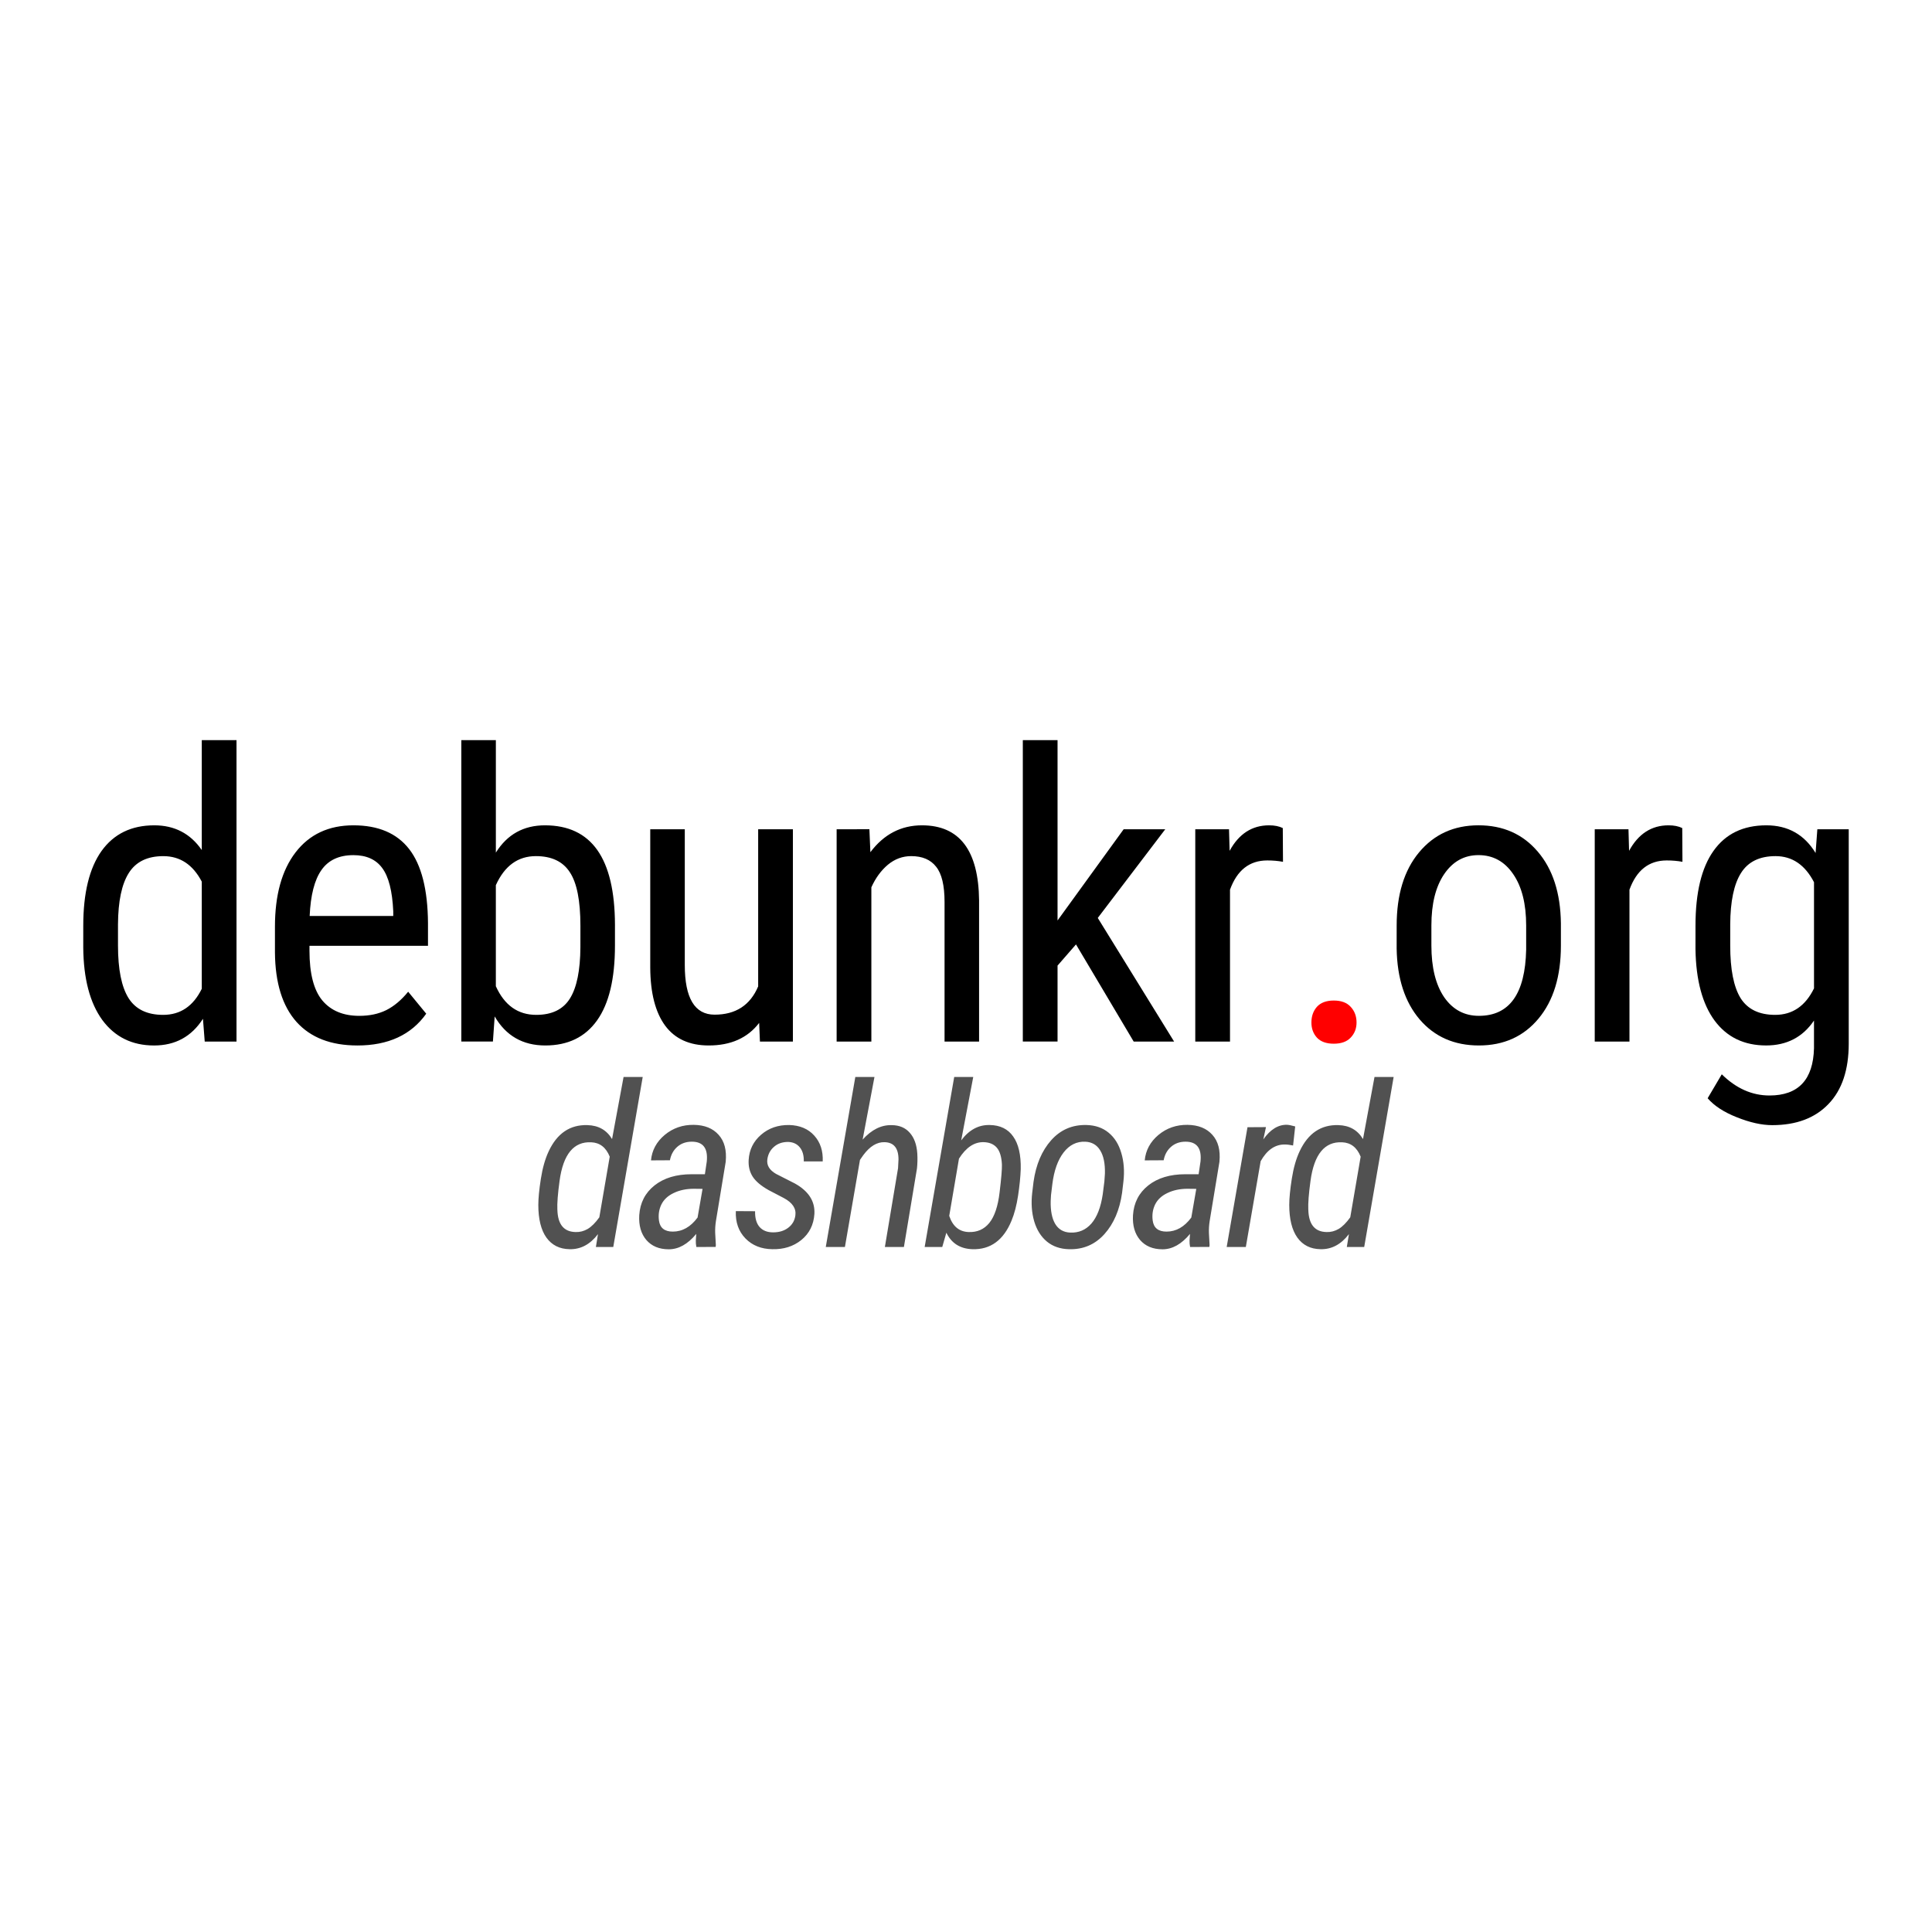
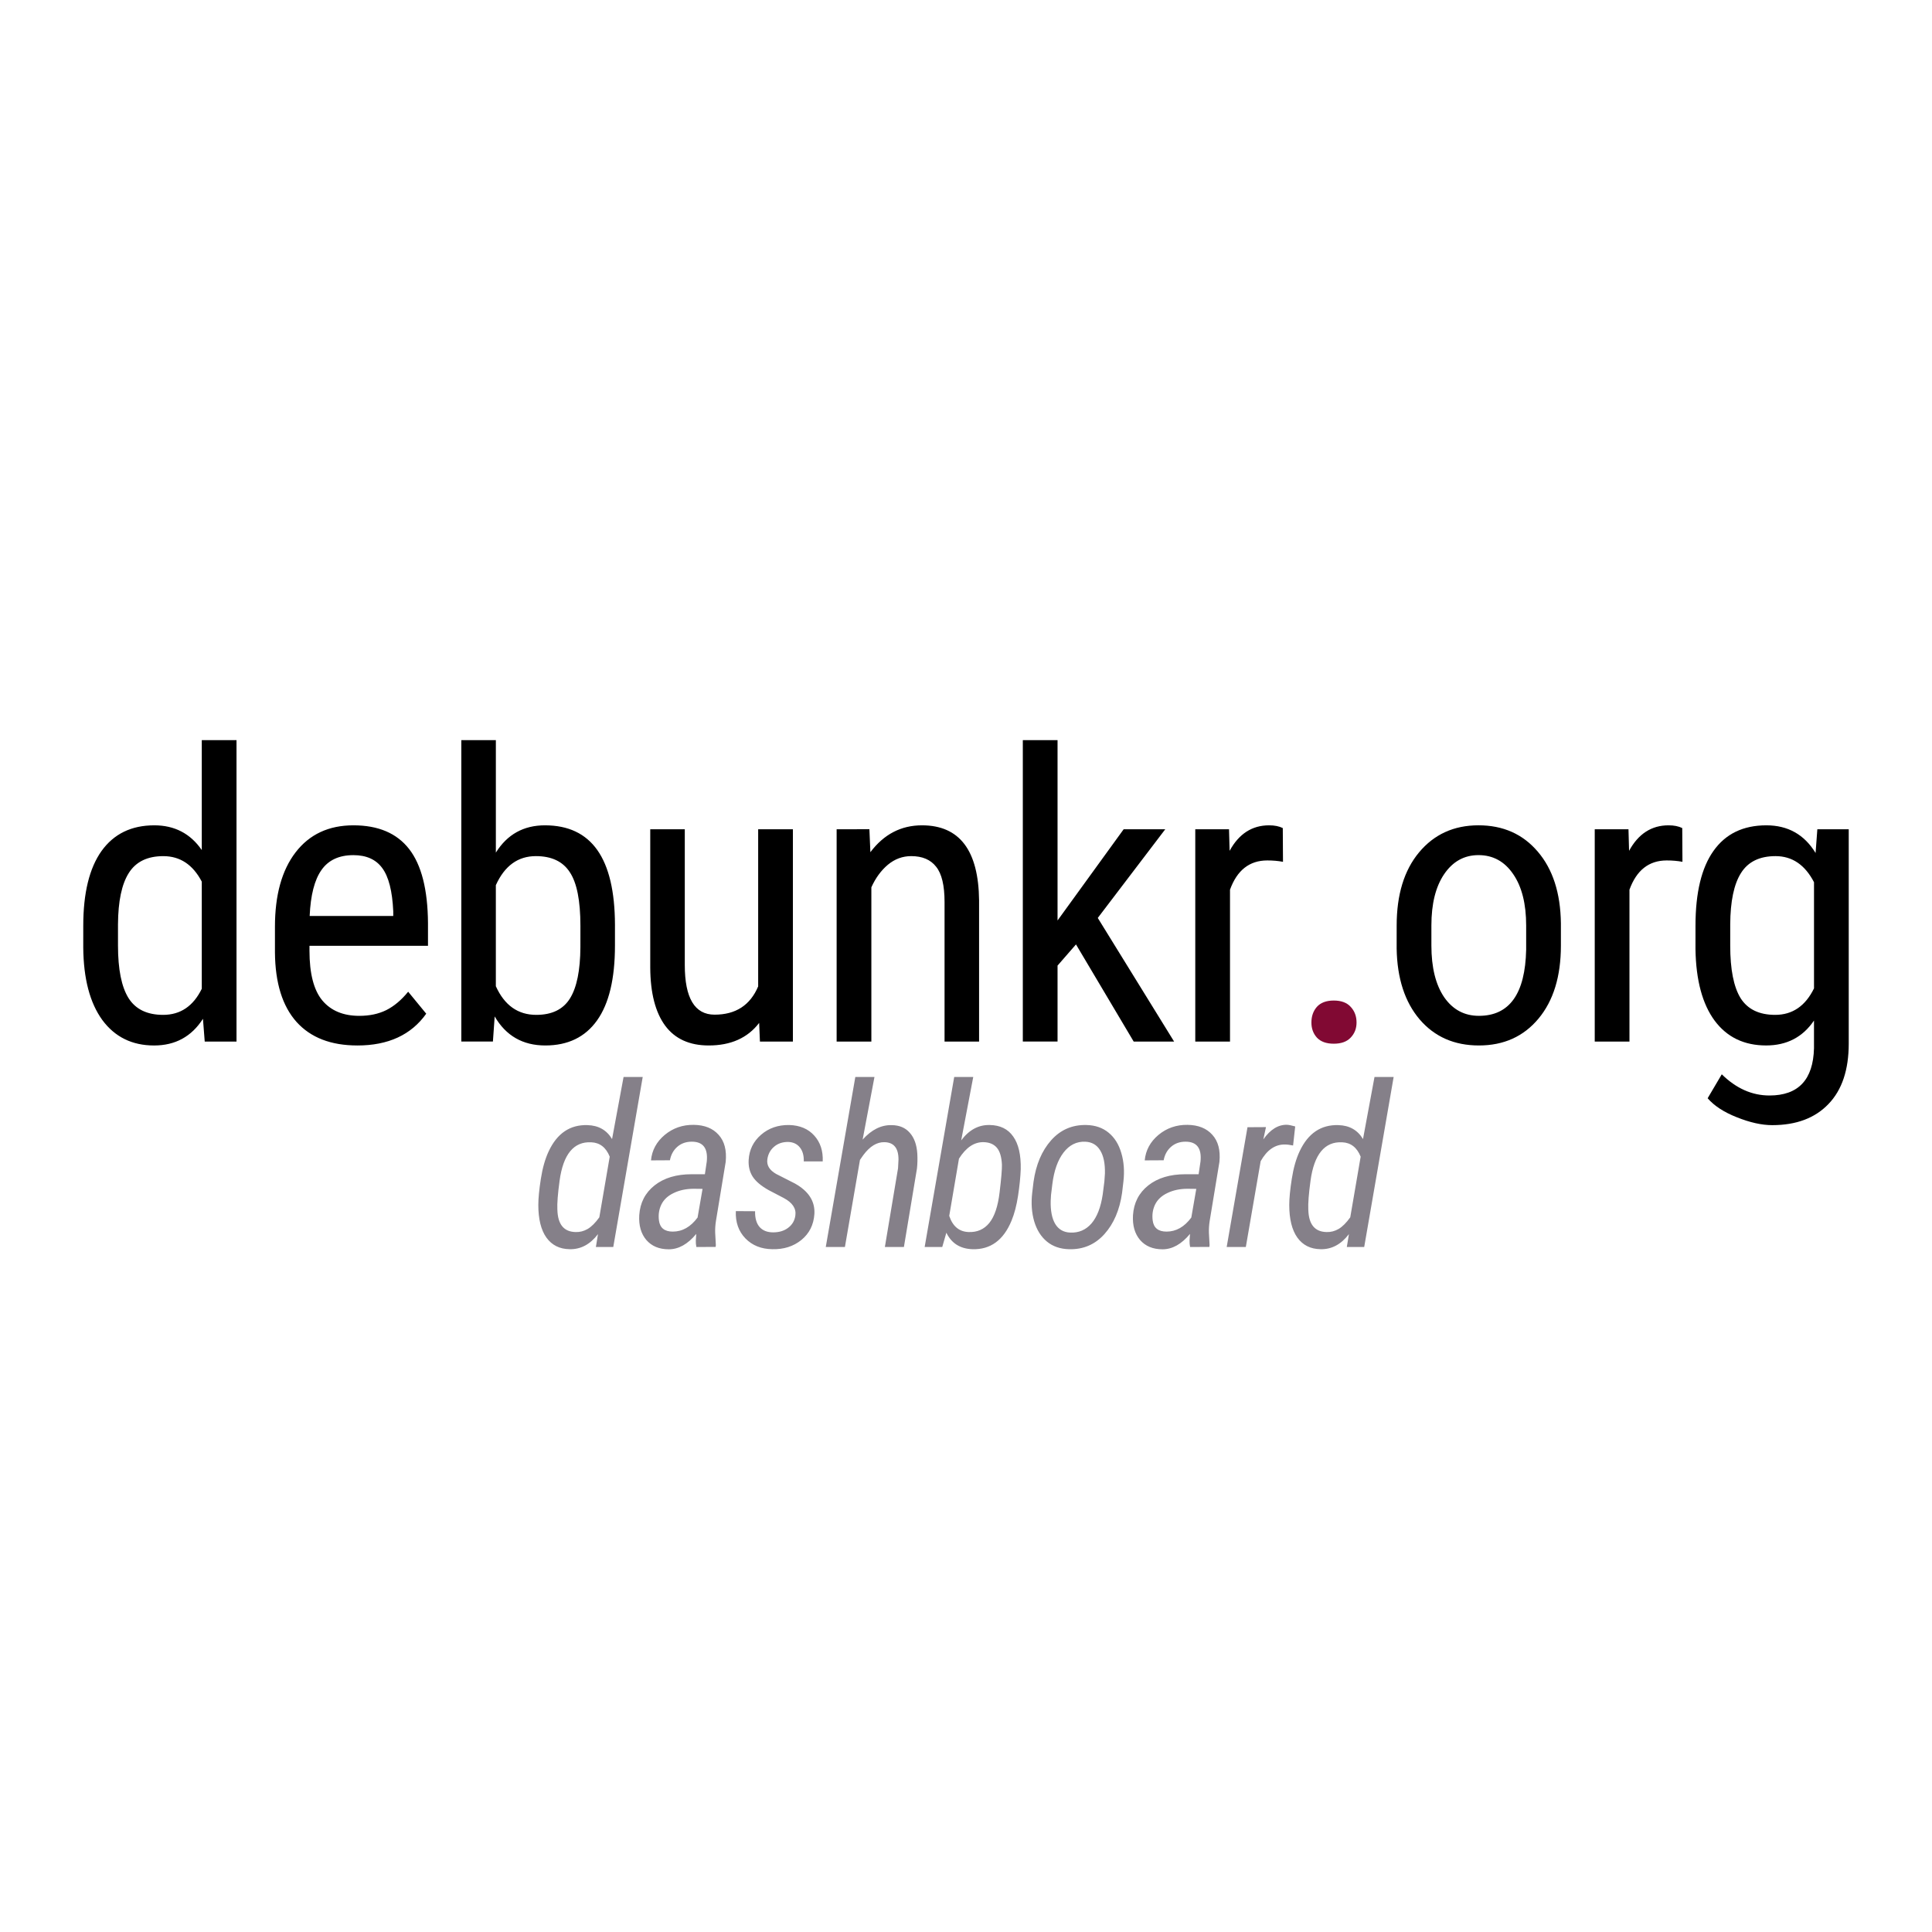
<svg xmlns="http://www.w3.org/2000/svg" width="500" height="500" viewBox="0 0 143.698 143.698" version="1.1" id="svg1">
  <defs id="defs1" />
  <g id="layer1">
    <g id="text1-9" style="font-size:29.889px;font-family:'Roboto Condensed';-inkscape-font-specification:'Roboto Condensed, ';letter-spacing:-0.81px;stroke:#000000;stroke-width:0" aria-label="debunkr.org" transform="translate(-2.45e-6,-2.48033)">
      <path style="letter-spacing:-0.629px" d="m 6.193,71.338 q 0,-3.649 1.357,-5.56 1.372,-1.912 3.926,-1.912 2.262,0 3.532,1.839 v -8.173 h 2.583 V 79.949 H 15.227 L 15.095,78.256 q -1.27,1.985 -3.634,1.985 -2.452,0 -3.853,-1.897 -1.386,-1.912 -1.416,-5.385 z m 2.583,1.474 q 0,2.656 0.788,3.911 0.788,1.241 2.569,1.241 1.926,0 2.875,-1.941 v -7.968 q -0.992,-1.897 -2.86,-1.897 -1.781,0 -2.569,1.255 -0.788,1.241 -0.803,3.824 z m 17.803,7.428 q -2.948,0 -4.524,-1.751 -1.576,-1.766 -1.605,-5.166 v -1.912 q 0,-3.532 1.532,-5.531 1.547,-2.014 4.305,-2.014 2.773,0 4.145,1.766 1.372,1.766 1.401,5.502 v 1.693 h -8.815 v 0.365 q 0,2.539 0.949,3.692 0.963,1.153 2.758,1.153 1.138,0 1.999,-0.423 0.876,-0.438 1.635,-1.372 l 1.343,1.635 q -1.678,2.364 -5.123,2.364 z M 26.287,66.084 q -1.605,0 -2.379,1.109 -0.773,1.095 -0.876,3.415 h 6.217 v -0.35 q -0.102,-2.248 -0.817,-3.211 -0.701,-0.963 -2.145,-0.963 z m 19.452,6.728 q 0,3.692 -1.328,5.56 -1.328,1.868 -3.853,1.868 -2.51,0 -3.765,-2.16 l -0.131,1.868 h -2.35 V 57.532 h 2.569 v 8.363 q 1.27,-2.029 3.649,-2.029 2.598,0 3.897,1.839 1.299,1.839 1.313,5.546 z m -2.569,-1.474 q 0,-2.802 -0.788,-3.984 -0.773,-1.197 -2.525,-1.197 -1.999,0 -2.977,2.16 v 7.516 q 0.963,2.131 3.006,2.131 1.751,0 2.51,-1.226 0.759,-1.226 0.773,-3.809 z m 13.294,7.224 q -1.284,1.678 -3.751,1.678 -2.145,0 -3.24,-1.474 -1.095,-1.489 -1.109,-4.32 V 64.158 h 2.569 v 10.099 q 0,3.692 2.218,3.692 2.35,0 3.24,-2.102 V 64.158 h 2.583 v 15.791 h -2.452 z m 8.2,-14.405 0.073,1.708 q 1.503,-1.999 3.838,-1.999 4.189,0 4.247,5.59 V 79.949 H 70.254 V 69.572 q 0,-1.853 -0.628,-2.627 -0.613,-0.788 -1.853,-0.788 -0.963,0 -1.737,0.642 -0.759,0.642 -1.226,1.678 V 79.949 H 62.227 V 64.158 Z m 15.366,8.567 -1.372,1.576 v 5.648 H 76.075 V 57.532 h 2.583 v 13.412 l 4.918,-6.786 h 3.094 l -5.02,6.597 5.677,9.194 H 84.321 Z M 95.426,66.58 q -0.54,-0.102 -1.168,-0.102 -1.985,0 -2.773,2.175 V 79.949 H 88.902 V 64.158 h 2.51 l 0.044,1.605 q 1.036,-1.897 2.933,-1.897 0.613,0 1.022,0.204 z" id="path3-8" />
-       <path style="fill:#ff0000" d="m 97.54,78.533 q 0,-0.701 0.409,-1.168 0.423,-0.467 1.255,-0.467 0.832,0 1.255,0.467 0.438,0.467 0.438,1.168 0,0.671 -0.438,1.124 -0.423,0.452 -1.255,0.452 -0.832,0 -1.255,-0.452 Q 97.54,79.204 97.54,78.533 Z" id="path4-8" />
+       <path style="fill:#810933;fill-opacity:1" d="m 97.54,78.533 q 0,-0.701 0.409,-1.168 0.423,-0.467 1.255,-0.467 0.832,0 1.255,0.467 0.438,0.467 0.438,1.168 0,0.671 -0.438,1.124 -0.423,0.452 -1.255,0.452 -0.832,0 -1.255,-0.452 Q 97.54,79.204 97.54,78.533 Z" id="path4-8" />
      <path d="m 103.881,71.323 q 0,-3.444 1.664,-5.444 1.678,-2.014 4.422,-2.014 2.744,0 4.407,1.956 1.678,1.956 1.722,5.327 v 1.664 q 0,3.43 -1.664,5.429 -1.664,1.999 -4.437,1.999 -2.744,0 -4.407,-1.941 -1.649,-1.941 -1.708,-5.254 z m 2.583,1.489 q 0,2.437 0.949,3.838 0.963,1.386 2.583,1.386 3.415,0 3.517,-4.933 v -1.781 q 0,-2.423 -0.963,-3.824 -0.963,-1.416 -2.583,-1.416 -1.591,0 -2.554,1.416 -0.949,1.401 -0.949,3.809 z m 18.673,-6.232 q -0.54,-0.102 -1.168,-0.102 -1.985,0 -2.773,2.175 v 11.296 h -2.583 V 64.158 h 2.51 l 0.044,1.605 q 1.036,-1.897 2.933,-1.897 0.613,0 1.022,0.204 z m 0.97,4.758 q 0,-3.692 1.343,-5.575 1.343,-1.897 3.926,-1.897 2.408,0 3.663,2.058 l 0.131,-1.766 h 2.335 V 80.095 q 0,2.933 -1.503,4.495 -1.503,1.576 -4.189,1.576 -1.168,0 -2.627,-0.584 -1.445,-0.569 -2.175,-1.416 l 1.051,-1.781 q 1.605,1.576 3.546,1.576 3.225,0 3.313,-3.517 v -2.058 q -1.255,1.853 -3.561,1.853 -2.452,0 -3.824,-1.839 -1.372,-1.853 -1.43,-5.312 z m 2.583,1.474 q 0,2.656 0.773,3.911 0.788,1.241 2.569,1.241 1.926,0 2.89,-1.97 v -7.896 q -1.007,-1.941 -2.86,-1.941 -1.781,0 -2.569,1.255 -0.788,1.241 -0.803,3.824 z" id="path5-2" />
    </g>
-     <path style="font-style:italic;font-size:16.86px;font-family:'Roboto Condensed';-inkscape-font-specification:'Roboto Condensed,  Italic';letter-spacing:-0.629px;fill:#515151;fill-opacity:1;stroke:#000000;stroke-width:0;stroke-opacity:1" d="m 43.696,83.684 q 1.227,0.033 1.828,1.037 l 0.856,-4.619 h 1.424 l -2.19,12.645 h -1.293 l 0.156,-0.955 q -0.881,1.153 -2.116,1.12 -1.111,-0.017 -1.721,-0.864 -0.601,-0.848 -0.601,-2.429 0,-0.733 0.189,-1.943 0.189,-1.21 0.585,-2.05 0.939,-2.001 2.881,-1.943 z m -2.239,6.29 q 0.041,1.638 1.358,1.663 0.469,0.017 0.897,-0.231 0.428,-0.255 0.864,-0.864 l 0.774,-4.511 q -0.412,-1.029 -1.375,-1.07 -1.951,-0.099 -2.355,2.865 -0.198,1.449 -0.165,2.149 z m 10.337,2.774 q -0.049,-0.247 -0.041,-0.486 l 0.033,-0.486 q -0.947,1.144 -2.042,1.144 -1.07,0 -1.671,-0.692 -0.593,-0.7 -0.527,-1.844 0.091,-1.383 1.136,-2.215 1.054,-0.832 2.758,-0.832 h 0.988 l 0.14,-0.947 q 0.148,-1.474 -1.111,-1.474 -0.65,0 -1.087,0.387 -0.428,0.379 -0.543,0.996 l -1.408,0.008 q 0.107,-1.128 1.021,-1.894 0.922,-0.766 2.165,-0.749 1.202,0.017 1.844,0.741 0.65,0.716 0.527,2.009 l -0.724,4.388 q -0.074,0.469 -0.058,0.897 l 0.049,0.906 -0.016,0.14 z m -1.754,-1.144 q 1.07,0 1.844,-1.046 l 0.37,-2.132 -0.65,-0.008 q -0.84,0 -1.49,0.313 -0.65,0.305 -0.922,0.856 -0.263,0.543 -0.181,1.185 0.107,0.832 1.029,0.832 z m 9.118,-1.202 q 0.107,-0.782 -0.873,-1.301 l -1.103,-0.576 q -0.856,-0.477 -1.202,-1.013 -0.338,-0.535 -0.296,-1.243 0.066,-1.128 0.922,-1.869 0.856,-0.741 2.091,-0.724 1.194,0.033 1.869,0.79 0.675,0.749 0.626,1.918 h -1.408 q 0.016,-0.667 -0.296,-1.046 -0.313,-0.387 -0.873,-0.403 -0.634,0 -1.046,0.362 -0.412,0.354 -0.494,0.922 -0.099,0.667 0.65,1.095 l 1.391,0.708 q 1.54,0.856 1.457,2.272 -0.082,1.21 -0.971,1.935 -0.889,0.716 -2.165,0.683 -1.227,-0.017 -1.992,-0.799 -0.766,-0.79 -0.716,-2.033 l 1.432,0.008 q -0.016,0.774 0.338,1.177 0.354,0.395 1.004,0.395 0.683,0 1.128,-0.346 0.453,-0.346 0.527,-0.914 z m 5.002,-5.639 q 0.996,-1.111 2.165,-1.078 0.856,0.008 1.342,0.568 0.494,0.552 0.56,1.548 0.033,0.568 -0.025,1.111 l -0.971,5.837 h -1.416 l 0.98,-5.862 0.033,-0.65 q 0,-1.26 -1.037,-1.284 -0.848,-0.025 -1.581,0.963 l -0.247,0.354 -1.12,6.479 h -1.424 l 2.198,-12.645 h 1.424 z m 8.163,8.15 q -1.367,-0.049 -1.935,-1.227 l -0.305,1.062 h -1.309 l 2.198,-12.645 h 1.416 l -0.897,4.717 q 0.881,-1.177 2.124,-1.144 1.161,0.017 1.745,0.856 0.593,0.832 0.56,2.429 -0.033,0.881 -0.198,1.968 -0.165,1.087 -0.486,1.861 -0.897,2.182 -2.914,2.124 z m 2.198,-6.29 q -0.041,-0.864 -0.379,-1.26 -0.338,-0.395 -0.98,-0.412 -1.046,-0.025 -1.836,1.227 l -0.724,4.256 q 0.387,1.161 1.432,1.202 0.963,0.041 1.548,-0.675 0.585,-0.724 0.766,-2.28 0.189,-1.564 0.173,-2.058 z m 2.351,1.276 q 0.272,-1.918 1.309,-3.087 1.046,-1.177 2.634,-1.136 0.988,0.025 1.647,0.576 0.659,0.543 0.939,1.507 0.288,0.963 0.156,2.124 l -0.099,0.84 q -0.272,1.91 -1.317,3.071 -1.046,1.161 -2.626,1.12 -0.988,-0.025 -1.647,-0.568 -0.659,-0.543 -0.947,-1.507 -0.28,-0.963 -0.148,-2.116 z m 1.276,1.424 q -0.025,1.103 0.338,1.712 0.37,0.609 1.111,0.642 0.955,0.041 1.581,-0.675 0.626,-0.724 0.84,-2.165 l 0.123,-0.963 0.041,-0.593 q 0.025,-1.111 -0.354,-1.721 -0.37,-0.609 -1.103,-0.642 -0.971,-0.041 -1.622,0.807 -0.642,0.84 -0.831,2.338 l -0.099,0.815 z m 10.369,3.425 q -0.049,-0.247 -0.041,-0.486 l 0.033,-0.486 q -0.947,1.144 -2.042,1.144 -1.07,0 -1.671,-0.692 -0.593,-0.7 -0.527,-1.844 0.091,-1.383 1.136,-2.215 1.054,-0.832 2.758,-0.832 h 0.988 l 0.14,-0.947 q 0.148,-1.474 -1.111,-1.474 -0.65,0 -1.087,0.387 -0.428,0.379 -0.543,0.996 l -1.408,0.008 q 0.107,-1.128 1.021,-1.894 0.922,-0.766 2.165,-0.749 1.202,0.017 1.844,0.741 0.65,0.716 0.527,2.009 l -0.724,4.388 q -0.074,0.469 -0.058,0.897 l 0.049,0.906 -0.016,0.14 z m -1.754,-1.144 q 1.07,0 1.844,-1.046 l 0.37,-2.132 -0.65,-0.008 q -0.84,0 -1.49,0.313 -0.65,0.305 -0.922,0.856 -0.263,0.543 -0.181,1.185 0.107,0.832 1.029,0.832 z m 9.414,-6.405 q -0.354,-0.074 -0.634,-0.074 -1.078,0 -1.778,1.243 l -1.103,6.38 h -1.424 l 1.548,-8.908 1.375,-0.008 -0.198,0.914 q 0.782,-1.111 1.762,-1.087 0.198,0.008 0.609,0.123 z m 3.372,-1.515 q 1.227,0.033 1.828,1.037 l 0.856,-4.619 h 1.424 l -2.19,12.645 h -1.293 l 0.156,-0.955 q -0.881,1.153 -2.116,1.12 -1.111,-0.017 -1.721,-0.864 -0.601,-0.848 -0.601,-2.429 0,-0.733 0.189,-1.943 0.189,-1.21 0.585,-2.05 0.939,-2.001 2.881,-1.943 z m -2.239,6.29 q 0.041,1.638 1.358,1.663 0.469,0.017 0.897,-0.231 0.428,-0.255 0.864,-0.864 l 0.774,-4.511 q -0.412,-1.029 -1.375,-1.07 -1.951,-0.099 -2.355,2.865 -0.198,1.449 -0.165,2.149 z" id="text2" aria-label="dashboard" />
+     <path style="font-style:italic;font-size:16.86px;font-family:'Roboto Condensed';-inkscape-font-specification:'Roboto Condensed,  Italic';letter-spacing:-0.629px;fill:#858089;fill-opacity:1;stroke:#000000;stroke-width:0;stroke-opacity:1" d="m 43.696,83.684 q 1.227,0.033 1.828,1.037 l 0.856,-4.619 h 1.424 l -2.19,12.645 h -1.293 l 0.156,-0.955 q -0.881,1.153 -2.116,1.12 -1.111,-0.017 -1.721,-0.864 -0.601,-0.848 -0.601,-2.429 0,-0.733 0.189,-1.943 0.189,-1.21 0.585,-2.05 0.939,-2.001 2.881,-1.943 z m -2.239,6.29 q 0.041,1.638 1.358,1.663 0.469,0.017 0.897,-0.231 0.428,-0.255 0.864,-0.864 l 0.774,-4.511 q -0.412,-1.029 -1.375,-1.07 -1.951,-0.099 -2.355,2.865 -0.198,1.449 -0.165,2.149 z m 10.337,2.774 q -0.049,-0.247 -0.041,-0.486 l 0.033,-0.486 q -0.947,1.144 -2.042,1.144 -1.07,0 -1.671,-0.692 -0.593,-0.7 -0.527,-1.844 0.091,-1.383 1.136,-2.215 1.054,-0.832 2.758,-0.832 h 0.988 l 0.14,-0.947 q 0.148,-1.474 -1.111,-1.474 -0.65,0 -1.087,0.387 -0.428,0.379 -0.543,0.996 l -1.408,0.008 q 0.107,-1.128 1.021,-1.894 0.922,-0.766 2.165,-0.749 1.202,0.017 1.844,0.741 0.65,0.716 0.527,2.009 l -0.724,4.388 q -0.074,0.469 -0.058,0.897 l 0.049,0.906 -0.016,0.14 z m -1.754,-1.144 q 1.07,0 1.844,-1.046 l 0.37,-2.132 -0.65,-0.008 q -0.84,0 -1.49,0.313 -0.65,0.305 -0.922,0.856 -0.263,0.543 -0.181,1.185 0.107,0.832 1.029,0.832 z m 9.118,-1.202 q 0.107,-0.782 -0.873,-1.301 l -1.103,-0.576 q -0.856,-0.477 -1.202,-1.013 -0.338,-0.535 -0.296,-1.243 0.066,-1.128 0.922,-1.869 0.856,-0.741 2.091,-0.724 1.194,0.033 1.869,0.79 0.675,0.749 0.626,1.918 h -1.408 q 0.016,-0.667 -0.296,-1.046 -0.313,-0.387 -0.873,-0.403 -0.634,0 -1.046,0.362 -0.412,0.354 -0.494,0.922 -0.099,0.667 0.65,1.095 l 1.391,0.708 q 1.54,0.856 1.457,2.272 -0.082,1.21 -0.971,1.935 -0.889,0.716 -2.165,0.683 -1.227,-0.017 -1.992,-0.799 -0.766,-0.79 -0.716,-2.033 l 1.432,0.008 q -0.016,0.774 0.338,1.177 0.354,0.395 1.004,0.395 0.683,0 1.128,-0.346 0.453,-0.346 0.527,-0.914 z m 5.002,-5.639 q 0.996,-1.111 2.165,-1.078 0.856,0.008 1.342,0.568 0.494,0.552 0.56,1.548 0.033,0.568 -0.025,1.111 l -0.971,5.837 h -1.416 l 0.98,-5.862 0.033,-0.65 q 0,-1.26 -1.037,-1.284 -0.848,-0.025 -1.581,0.963 l -0.247,0.354 -1.12,6.479 h -1.424 l 2.198,-12.645 h 1.424 z m 8.163,8.15 q -1.367,-0.049 -1.935,-1.227 l -0.305,1.062 h -1.309 l 2.198,-12.645 h 1.416 l -0.897,4.717 q 0.881,-1.177 2.124,-1.144 1.161,0.017 1.745,0.856 0.593,0.832 0.56,2.429 -0.033,0.881 -0.198,1.968 -0.165,1.087 -0.486,1.861 -0.897,2.182 -2.914,2.124 z m 2.198,-6.29 q -0.041,-0.864 -0.379,-1.26 -0.338,-0.395 -0.98,-0.412 -1.046,-0.025 -1.836,1.227 l -0.724,4.256 q 0.387,1.161 1.432,1.202 0.963,0.041 1.548,-0.675 0.585,-0.724 0.766,-2.28 0.189,-1.564 0.173,-2.058 z m 2.351,1.276 q 0.272,-1.918 1.309,-3.087 1.046,-1.177 2.634,-1.136 0.988,0.025 1.647,0.576 0.659,0.543 0.939,1.507 0.288,0.963 0.156,2.124 l -0.099,0.84 q -0.272,1.91 -1.317,3.071 -1.046,1.161 -2.626,1.12 -0.988,-0.025 -1.647,-0.568 -0.659,-0.543 -0.947,-1.507 -0.28,-0.963 -0.148,-2.116 z m 1.276,1.424 q -0.025,1.103 0.338,1.712 0.37,0.609 1.111,0.642 0.955,0.041 1.581,-0.675 0.626,-0.724 0.84,-2.165 l 0.123,-0.963 0.041,-0.593 q 0.025,-1.111 -0.354,-1.721 -0.37,-0.609 -1.103,-0.642 -0.971,-0.041 -1.622,0.807 -0.642,0.84 -0.831,2.338 l -0.099,0.815 z m 10.369,3.425 q -0.049,-0.247 -0.041,-0.486 l 0.033,-0.486 q -0.947,1.144 -2.042,1.144 -1.07,0 -1.671,-0.692 -0.593,-0.7 -0.527,-1.844 0.091,-1.383 1.136,-2.215 1.054,-0.832 2.758,-0.832 h 0.988 l 0.14,-0.947 q 0.148,-1.474 -1.111,-1.474 -0.65,0 -1.087,0.387 -0.428,0.379 -0.543,0.996 l -1.408,0.008 q 0.107,-1.128 1.021,-1.894 0.922,-0.766 2.165,-0.749 1.202,0.017 1.844,0.741 0.65,0.716 0.527,2.009 l -0.724,4.388 q -0.074,0.469 -0.058,0.897 l 0.049,0.906 -0.016,0.14 z m -1.754,-1.144 q 1.07,0 1.844,-1.046 l 0.37,-2.132 -0.65,-0.008 q -0.84,0 -1.49,0.313 -0.65,0.305 -0.922,0.856 -0.263,0.543 -0.181,1.185 0.107,0.832 1.029,0.832 z m 9.414,-6.405 q -0.354,-0.074 -0.634,-0.074 -1.078,0 -1.778,1.243 l -1.103,6.38 h -1.424 l 1.548,-8.908 1.375,-0.008 -0.198,0.914 q 0.782,-1.111 1.762,-1.087 0.198,0.008 0.609,0.123 z m 3.372,-1.515 q 1.227,0.033 1.828,1.037 l 0.856,-4.619 h 1.424 l -2.19,12.645 h -1.293 l 0.156,-0.955 q -0.881,1.153 -2.116,1.12 -1.111,-0.017 -1.721,-0.864 -0.601,-0.848 -0.601,-2.429 0,-0.733 0.189,-1.943 0.189,-1.21 0.585,-2.05 0.939,-2.001 2.881,-1.943 z m -2.239,6.29 q 0.041,1.638 1.358,1.663 0.469,0.017 0.897,-0.231 0.428,-0.255 0.864,-0.864 l 0.774,-4.511 q -0.412,-1.029 -1.375,-1.07 -1.951,-0.099 -2.355,2.865 -0.198,1.449 -0.165,2.149 z" id="text2" aria-label="dashboard" />
  </g>
</svg>
